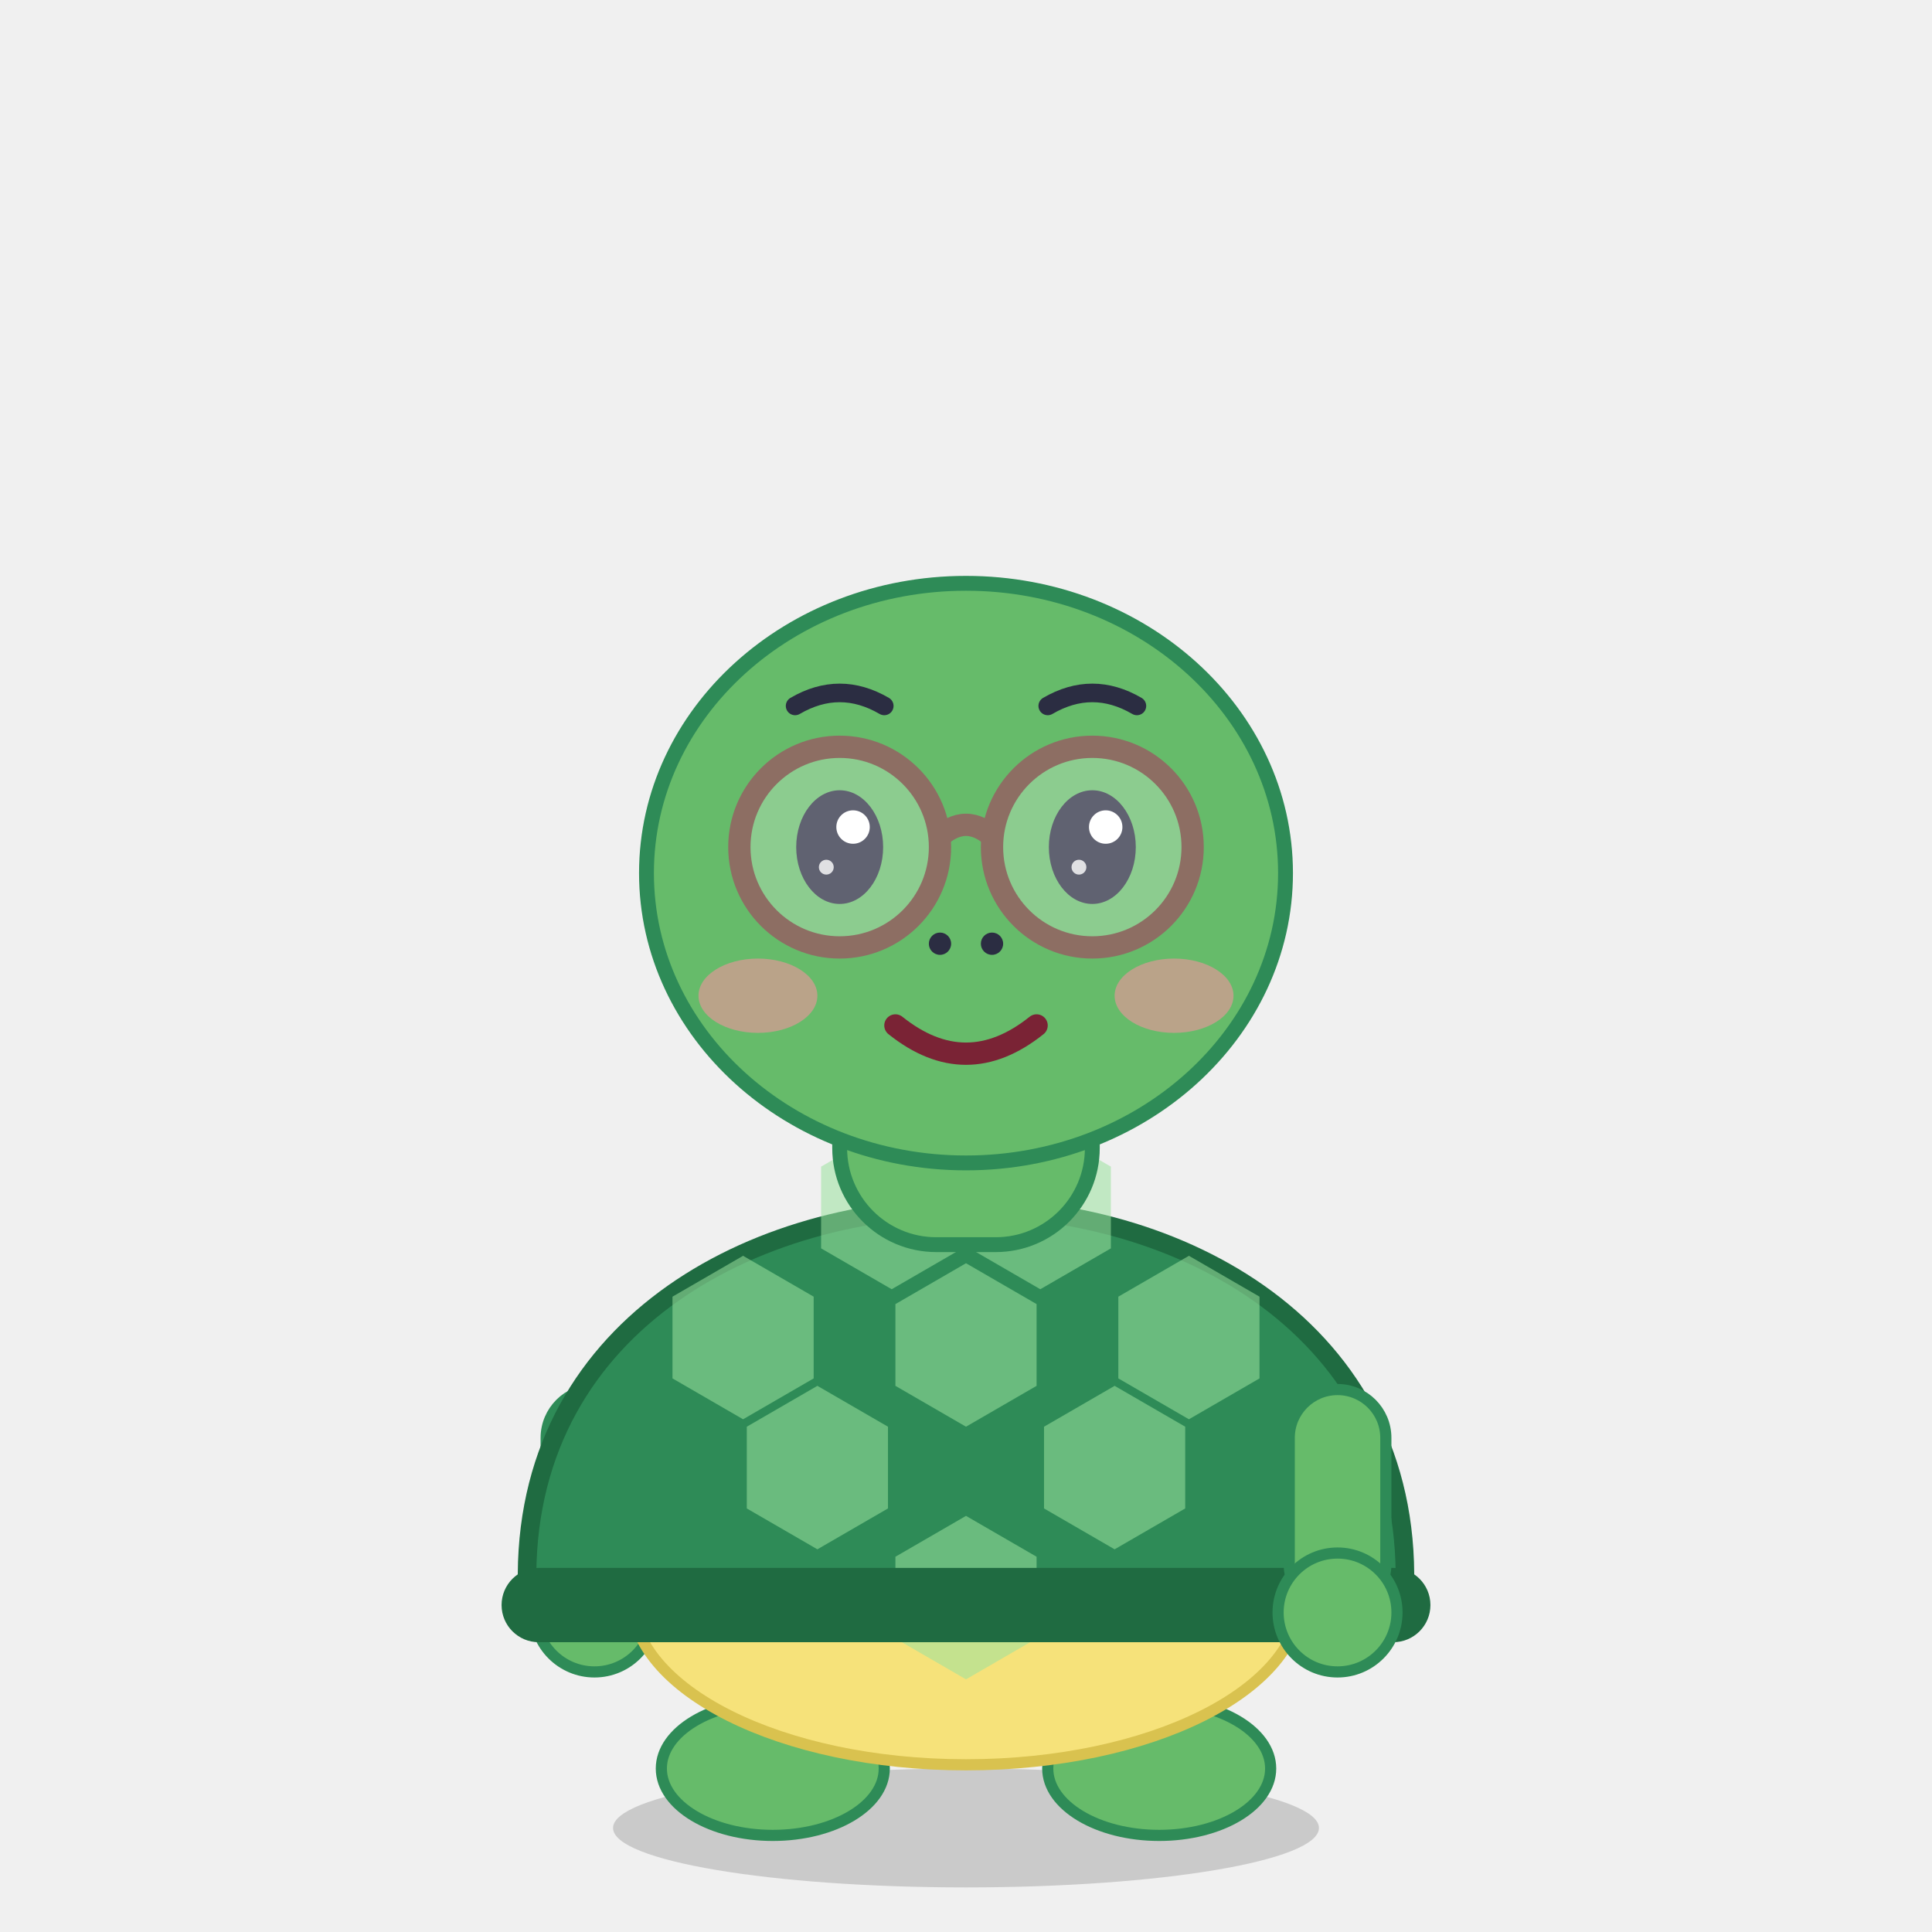
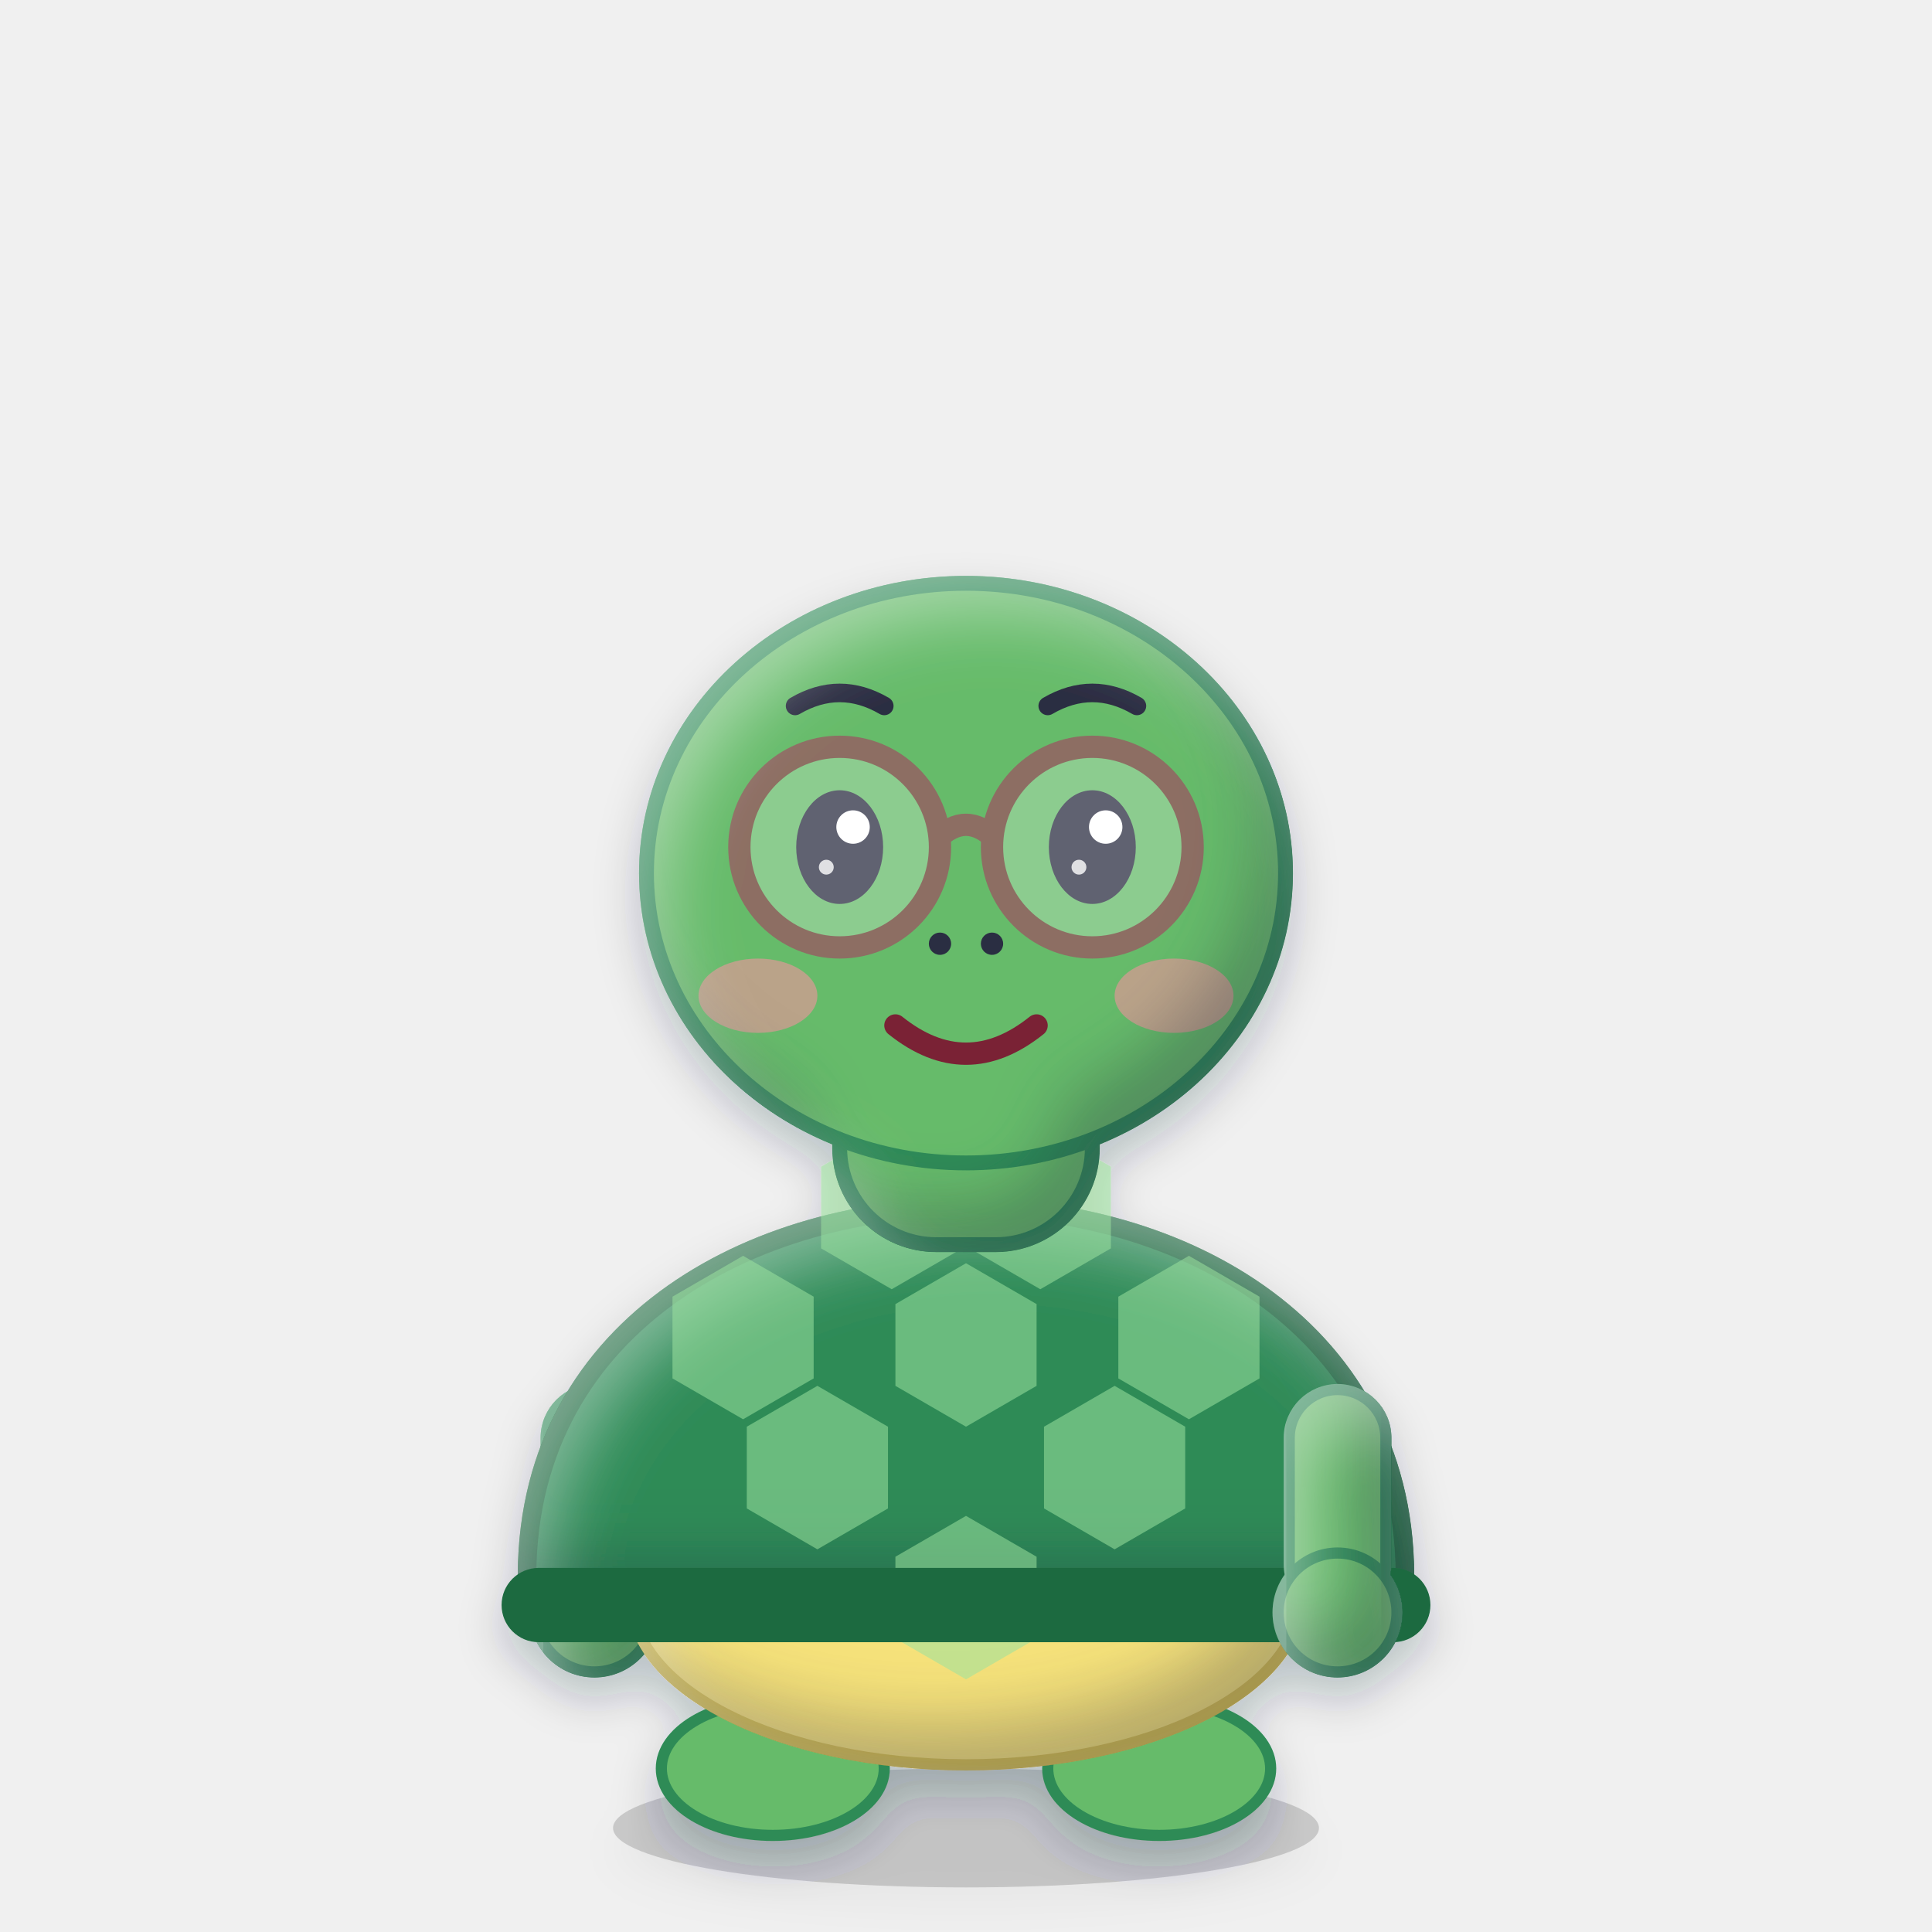
<svg xmlns="http://www.w3.org/2000/svg" id="sv44" viewBox="-260 -480 520 500" width="1024" height="1024">
  <style />
-   <ellipse class="shadow" cx="0" cy="2" rx="95" ry="16" fill="#000" opacity=".16" />
-   <g class="arm-l" data-ox="-100.0" data-oy="-110.0">
-     <rect x="-113.0" y="-116.0" width="26" height="60.0" rx="13" fill="#66BB6A" stroke="#2E8B57" stroke-width="3" />
-     <circle cx="-100.0" cy="-56.0" r="16" fill="#66BB6A" stroke="#2E8B57" stroke-width="3" />
-   </g>
-   <ellipse cx="-52" cy="-14" rx="30" ry="18" fill="#66BB6A" stroke="#2E8B57" stroke-width="3" />
-   <ellipse cx="52" cy="-14" rx="30" ry="18" fill="#66BB6A" stroke="#2E8B57" stroke-width="3" />
-   <ellipse class="torso" cx="0" cy="-60" rx="90" ry="45" fill="#F6E27A" stroke="#D9C24F" stroke-width="3" />
-   <path class="shell" d="M -118 -60 C -125 -200 125 -200 118 -60 Z" fill="#2E8B57" stroke="#1F6B41" stroke-width="5" />
-   <path d="M -60 -152 L -41 -141 L -41 -119 L -60 -108 L -79 -119 L -79 -141 Z" fill="#9BE29F" opacity=".55" />
-   <path d="M -20 -187 L -1 -176 L -1 -154 L -20 -143 L -39 -154 L -39 -176 Z" fill="#9BE29F" opacity=".55" />
-   <path d="M 20 -187 L 39 -176 L 39 -154 L 20 -143 L 1 -154 L 1 -176 Z" fill="#9BE29F" opacity=".55" />
-   <path d="M 60 -152 L 79 -141 L 79 -119 L 60 -108 L 41 -119 L 41 -141 Z" fill="#9BE29F" opacity=".55" />
-   <path d="M -40 -117 L -21 -106 L -21 -84 L -40 -73 L -59 -84 L -59 -106 Z" fill="#9BE29F" opacity=".55" />
-   <path d="M 0 -150 L 19 -139 L 19 -117 L 0 -106 L -19 -117 L -19 -139 Z" fill="#9BE29F" opacity=".55" />
-   <path d="M 40 -117 L 59 -106 L 59 -84 L 40 -73 L 21 -84 L 21 -106 Z" fill="#9BE29F" opacity=".55" />
-   <path d="M 0 -82 L 19 -71 L 19 -49 L 0 -38 L -19 -49 L -19 -71 Z" fill="#9BE29F" opacity=".55" />
-   <rect x="-125" y="-68" width="250" height="20" rx="10" fill="#1F6B41" />
-   <g class="arm-r" data-ox="100.0" data-oy="-110.0">
-     <rect x="87.0" y="-116.0" width="26" height="60.0" rx="13" fill="#66BB6A" stroke="#2E8B57" stroke-width="3" />
-     <circle cx="100.0" cy="-56.0" r="16" fill="#66BB6A" stroke="#2E8B57" stroke-width="3" />
-   </g>
-   <g class="head" data-ox="0" data-oy="-180">
-     <rect x="-34" y="-215" width="68" height="60" rx="26" fill="#66BB6A" stroke="#2E8B57" stroke-width="4" />
-     <ellipse cx="0" cy="-255" rx="86" ry="78" fill="#66BB6A" stroke="#2E8B57" stroke-width="4" />
-     <g class="cheeks">
-       <ellipse cx="-56.0" cy="-222.0" rx="16" ry="10" fill="#FF8FA3" opacity=".55" />
-       <ellipse cx="56.0" cy="-222.0" rx="16" ry="10" fill="#FF8FA3" opacity=".55" />
+   <defs>
+     <filter id="bk-vol" x="-15%" y="-15%" width="130%" height="130%" color-interpolation-filters="sRGB">
+       <feGaussianBlur in="SourceAlpha" stdDeviation="9" result="b" />
+       <feOffset in="b" dx="-9" dy="-12" result="o1" />
+       <feComposite in="SourceAlpha" in2="o1" operator="arithmetic" k2="1" k3="-1" result="rim1" />
+       <feFlood flood-color="#1B1F3B" flood-opacity="0.30" />
+       <feComposite in2="rim1" operator="in" result="shadow" />
+       <feOffset in="b" dx="7" dy="10" result="o2" />
+       <feComposite in="SourceAlpha" in2="o2" operator="arithmetic" k2="1" k3="-1" result="rim2" />
+       <feFlood flood-color="#FFFFFF" flood-opacity="0.42" />
+       <feComposite in2="rim2" operator="in" result="light" />
+       <feMerge>
+         <feMergeNode in="SourceGraphic" />
+         <feMergeNode in="shadow" />
+         <feMergeNode in="light" />
+       </feMerge>
+     </filter>
+     <filter id="bk-drop" x="-20%" y="-20%" width="140%" height="140%">
+       <feDropShadow dx="0" dy="6" stdDeviation="6" flood-color="#1B1F3B" flood-opacity="0.22" />
+     </filter>
+   </defs>
+   <g filter="url(#bk-drop)">
+     <ellipse class="shadow" cx="0" cy="2" rx="95" ry="16" fill="#000" opacity=".16" />
+     <g class="arm-l" filter="url(#bk-vol)" data-ox="-100.0" data-oy="-110.0">
+       <rect x="-113.0" y="-116.0" width="26" height="60.0" rx="13" fill="#66BB6A" stroke="#2E8B57" stroke-width="3" />
+       <circle cx="-100.0" cy="-56.0" r="16" fill="#66BB6A" stroke="#2E8B57" stroke-width="3" />
    </g>
-     <g class="eyes-open">
-       <g class="eye">
-         <ellipse cx="-34.0" cy="-262.0" rx="11.7" ry="15.3" fill="#2B2D42" />
-         <circle class="pupil-hl" cx="-30.4" cy="-267.4" r="4.5" fill="#fff" />
-         <circle cx="-37.6" cy="-256.6" r="2.0" fill="#fff" opacity=".8" />
+     <ellipse cx="-52" cy="-14" rx="30" ry="18" fill="#66BB6A" stroke="#2E8B57" stroke-width="3" />
+     <ellipse cx="52" cy="-14" rx="30" ry="18" fill="#66BB6A" stroke="#2E8B57" stroke-width="3" />
+     <ellipse class="torso" filter="url(#bk-vol)" cx="0" cy="-60" rx="90" ry="45" fill="#F6E27A" stroke="#D9C24F" stroke-width="3" />
+     <path class="shell" filter="url(#bk-vol)" d="M -118 -60 C -125 -200 125 -200 118 -60 Z" fill="#2E8B57" stroke="#1F6B41" stroke-width="5" />
+     <path d="M -60 -152 L -41 -141 L -41 -119 L -60 -108 L -79 -119 L -79 -141 Z" fill="#9BE29F" opacity=".55" />
+     <path d="M -20 -187 L -1 -176 L -1 -154 L -20 -143 L -39 -154 L -39 -176 Z" fill="#9BE29F" opacity=".55" />
+     <path d="M 20 -187 L 39 -176 L 39 -154 L 20 -143 L 1 -154 L 1 -176 Z" fill="#9BE29F" opacity=".55" />
+     <path d="M 60 -152 L 79 -141 L 79 -119 L 60 -108 L 41 -119 L 41 -141 Z" fill="#9BE29F" opacity=".55" />
+     <path d="M -40 -117 L -21 -106 L -21 -84 L -40 -73 L -59 -84 L -59 -106 Z" fill="#9BE29F" opacity=".55" />
+     <path d="M 0 -150 L 19 -139 L 19 -117 L 0 -106 L -19 -117 L -19 -139 Z" fill="#9BE29F" opacity=".55" />
+     <path d="M 40 -117 L 59 -106 L 59 -84 L 40 -73 L 21 -84 L 21 -106 Z" fill="#9BE29F" opacity=".55" />
+     <path d="M 0 -82 L 19 -71 L 19 -49 L 0 -38 L -19 -49 L -19 -71 Z" fill="#9BE29F" opacity=".55" />
+     <rect x="-125" y="-68" width="250" height="20" rx="10" fill="#1F6B41" />
+     <g class="arm-r" filter="url(#bk-vol)" data-ox="100.0" data-oy="-110.0">
+       <rect x="87.0" y="-116.0" width="26" height="60.0" rx="13" fill="#66BB6A" stroke="#2E8B57" stroke-width="3" />
+       <circle cx="100.0" cy="-56.0" r="16" fill="#66BB6A" stroke="#2E8B57" stroke-width="3" />
+     </g>
+     <g class="head" filter="url(#bk-vol)" data-ox="0" data-oy="-180">
+       <rect x="-34" y="-215" width="68" height="60" rx="26" fill="#66BB6A" stroke="#2E8B57" stroke-width="4" />
+       <ellipse cx="0" cy="-255" rx="86" ry="78" fill="#66BB6A" stroke="#2E8B57" stroke-width="4" />
+       <g class="cheeks">
+         <ellipse cx="-56.0" cy="-222.0" rx="16" ry="10" fill="#FF8FA3" opacity=".55" />
+         <ellipse cx="56.0" cy="-222.0" rx="16" ry="10" fill="#FF8FA3" opacity=".55" />
      </g>
-       <g class="eye">
-         <ellipse cx="34.0" cy="-262.0" rx="11.7" ry="15.3" fill="#2B2D42" />
-         <circle class="pupil-hl" cx="37.6" cy="-267.4" r="4.5" fill="#fff" />
-         <circle cx="30.4" cy="-256.6" r="2.0" fill="#fff" opacity=".8" />
+       <g class="eyes-open">
+         <g class="eye">
+           <ellipse cx="-34.0" cy="-262.0" rx="11.7" ry="15.3" fill="#2B2D42" />
+           <circle class="pupil-hl" cx="-30.4" cy="-267.4" r="4.5" fill="#fff" />
+           <circle cx="-37.6" cy="-256.6" r="2.0" fill="#fff" opacity=".8" />
+         </g>
+         <g class="eye">
+           <ellipse cx="34.0" cy="-262.0" rx="11.7" ry="15.3" fill="#2B2D42" />
+           <circle class="pupil-hl" cx="37.6" cy="-267.4" r="4.5" fill="#fff" />
+           <circle cx="30.4" cy="-256.6" r="2.0" fill="#fff" opacity=".8" />
+         </g>
      </g>
-     </g>
-     <g class="eyes-happy" opacity="0">
-       <path d="M -45.7 -257.0 Q -34.0 -274.6 -22.3 -257.0" stroke="#2B2D42" stroke-width="5.4" fill="none" stroke-linecap="round" />
-       <path d="M 22.3 -257.0 Q 34.0 -274.6 45.7 -257.0" stroke="#2B2D42" stroke-width="5.4" fill="none" stroke-linecap="round" />
-     </g>
-     <g class="eyes-closed" opacity="0">
-       <path d="M -45.7 -262.0 Q -34.0 -253.0 -22.3 -262.0" stroke="#2B2D42" stroke-width="4.5" fill="none" stroke-linecap="round" />
-       <path d="M 22.3 -262.0 Q 34.0 -253.0 45.7 -262.0" stroke="#2B2D42" stroke-width="4.5" fill="none" stroke-linecap="round" />
-     </g>
-     <g class="glasses">
-       <circle cx="-34" cy="-262" r="27" fill="#fff" fill-opacity=".25" stroke="#8D6E63" stroke-width="6" />
-       <circle cx="34" cy="-262" r="27" fill="#fff" fill-opacity=".25" stroke="#8D6E63" stroke-width="6" />
-       <path d="M -8 -264 Q 0 -272 8 -264" stroke="#8D6E63" stroke-width="6" fill="none" />
-     </g>
-     <path class="brow-l" d="M -46.0 -300.0 Q -34.0 -307.0 -22.0 -300.0" stroke="#2B2D42" stroke-width="5" fill="none" stroke-linecap="round" />
-     <path class="brow-r" d="M 22.0 -300.0 Q 34.0 -307.0 46.0 -300.0" stroke="#2B2D42" stroke-width="5" fill="none" stroke-linecap="round" />
-     <circle cx="-7" cy="-236" r="3" fill="#2B2D42" />
-     <circle cx="7" cy="-236" r="3" fill="#2B2D42" />
-     <g class="mouths" transform="translate(0.0 -214.0)">
-       <path class="m-smile" d="M -19.0 0 Q 0 15.2 19.0 0" stroke="#7A2335" stroke-width="6" fill="none" stroke-linecap="round" />
-       <g class="m-open" opacity="0">
-         <path d="M -18.1 -2 Q 0 -5.7 18.1 -2 Q 15.2 22.8 0 24.7 Q -15.2 22.8 -18.1 -2 Z" fill="#7A2335" />
-         <ellipse cx="0" cy="16.1" rx="9.5" ry="5.7" fill="#FF8FA3" />
+       <g class="eyes-happy" opacity="0">
+         <path d="M -45.7 -257.0 Q -34.0 -274.6 -22.3 -257.0" stroke="#2B2D42" stroke-width="5.4" fill="none" stroke-linecap="round" />
+         <path d="M 22.3 -257.0 Q 34.0 -274.6 45.7 -257.0" stroke="#2B2D42" stroke-width="5.4" fill="none" stroke-linecap="round" />
      </g>
-       <path class="m-sad" opacity="0" d="M -16.1 10 Q 0 -4.8 16.1 10" stroke="#7A2335" stroke-width="6" fill="none" stroke-linecap="round" />
-       <ellipse class="m-o" opacity="0" cx="0" cy="6" rx="8.5" ry="11.4" fill="#7A2335" />
-       <g class="m-grin" opacity="0">
-         <path d="M -24.7 -3 Q 0 -0.9 24.7 -3 Q 19.0 32.3 0 32.3 Q -19.0 32.3 -24.7 -3 Z" fill="#7A2335" />
-         <ellipse cx="0" cy="22.8" rx="12.3" ry="6.6" fill="#FF8FA3" />
+       <g class="eyes-closed" opacity="0">
+         <path d="M -45.7 -262.0 Q -34.0 -253.0 -22.3 -262.0" stroke="#2B2D42" stroke-width="4.5" fill="none" stroke-linecap="round" />
+         <path d="M 22.3 -262.0 Q 34.0 -253.0 45.7 -262.0" stroke="#2B2D42" stroke-width="4.5" fill="none" stroke-linecap="round" />
      </g>
-       <path class="m-flat" opacity="0" d="M -14.2 5 L 14.2 5" stroke="#7A2335" stroke-width="6" stroke-linecap="round" />
+       <g class="glasses">
+         <circle cx="-34" cy="-262" r="27" fill="#fff" fill-opacity=".25" stroke="#8D6E63" stroke-width="6" />
+         <circle cx="34" cy="-262" r="27" fill="#fff" fill-opacity=".25" stroke="#8D6E63" stroke-width="6" />
+         <path d="M -8 -264 Q 0 -272 8 -264" stroke="#8D6E63" stroke-width="6" fill="none" />
+       </g>
+       <path class="brow-l" d="M -46.0 -300.0 Q -34.0 -307.0 -22.0 -300.0" stroke="#2B2D42" stroke-width="5" fill="none" stroke-linecap="round" />
+       <path class="brow-r" d="M 22.0 -300.0 Q 34.0 -307.0 46.0 -300.0" stroke="#2B2D42" stroke-width="5" fill="none" stroke-linecap="round" />
+       <circle cx="-7" cy="-236" r="3" fill="#2B2D42" />
+       <circle cx="7" cy="-236" r="3" fill="#2B2D42" />
+       <g class="mouths" transform="translate(0.0 -214.0)">
+         <path class="m-smile" d="M -19.0 0 Q 0 15.2 19.0 0" stroke="#7A2335" stroke-width="6" fill="none" stroke-linecap="round" />
+         <g class="m-open" opacity="0">
+           <path d="M -18.1 -2 Q 0 -5.7 18.1 -2 Q 15.2 22.8 0 24.7 Q -15.2 22.8 -18.1 -2 Z" fill="#7A2335" />
+           <ellipse cx="0" cy="16.1" rx="9.5" ry="5.7" fill="#FF8FA3" />
+         </g>
+         <path class="m-sad" opacity="0" d="M -16.1 10 Q 0 -4.8 16.1 10" stroke="#7A2335" stroke-width="6" fill="none" stroke-linecap="round" />
+         <ellipse class="m-o" opacity="0" cx="0" cy="6" rx="8.5" ry="11.4" fill="#7A2335" />
+         <g class="m-grin" opacity="0">
+           <path d="M -24.7 -3 Q 0 -0.9 24.7 -3 Q 19.0 32.3 0 32.3 Q -19.0 32.3 -24.7 -3 Z" fill="#7A2335" />
+           <ellipse cx="0" cy="22.8" rx="12.3" ry="6.6" fill="#FF8FA3" />
+         </g>
+         <path class="m-flat" opacity="0" d="M -14.2 5 L 14.2 5" stroke="#7A2335" stroke-width="6" stroke-linecap="round" />
+       </g>
    </g>
  </g>
</svg>
